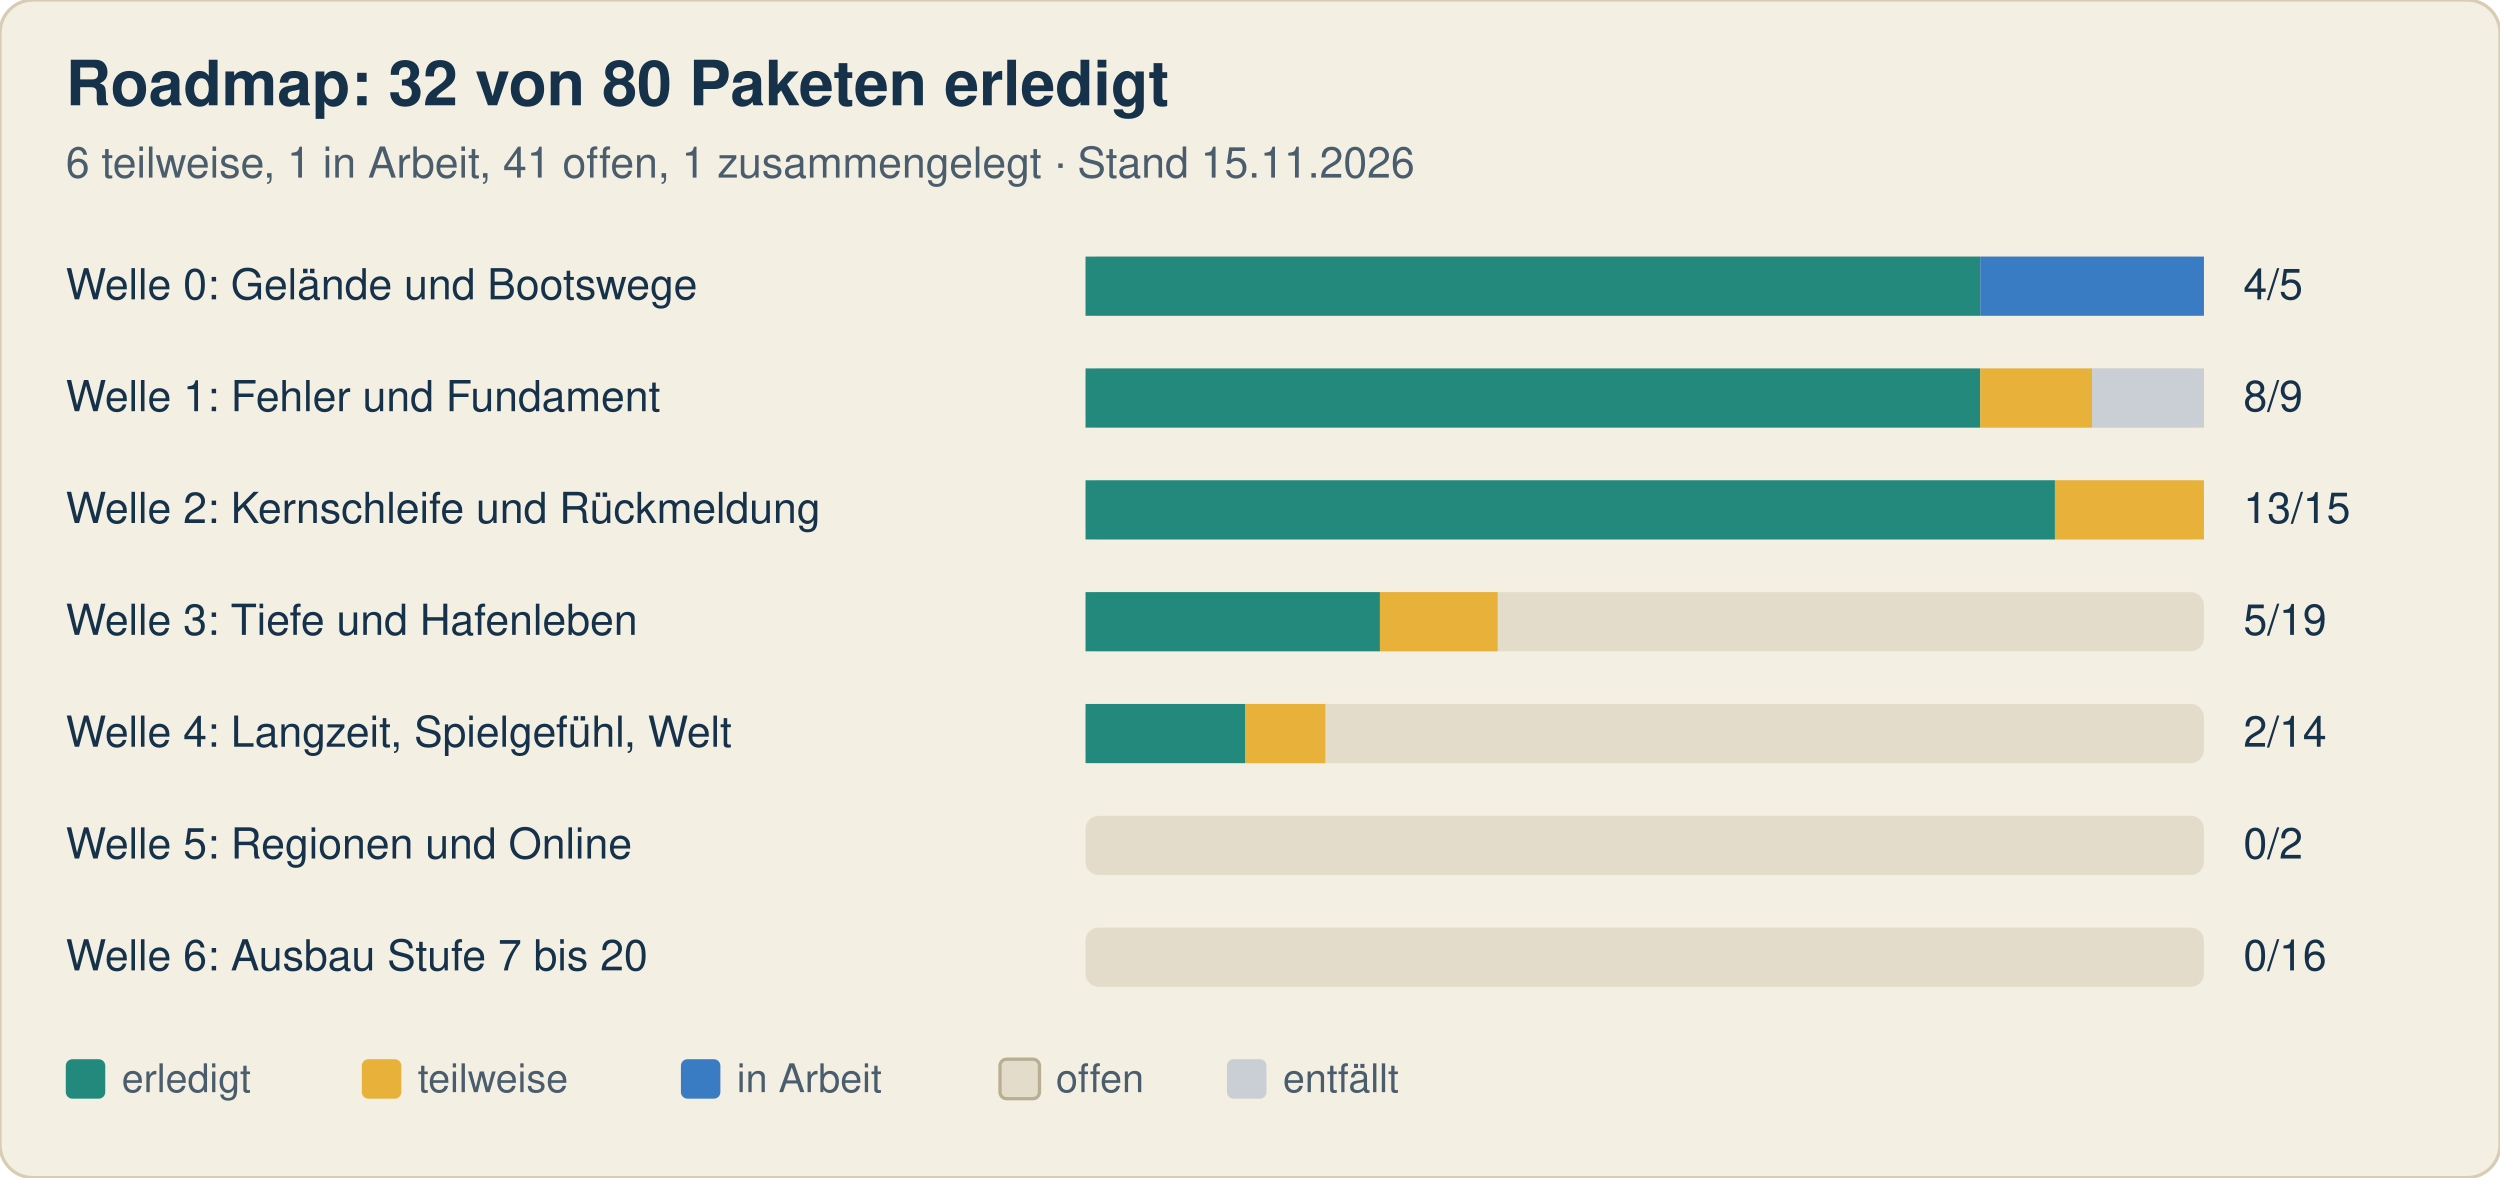
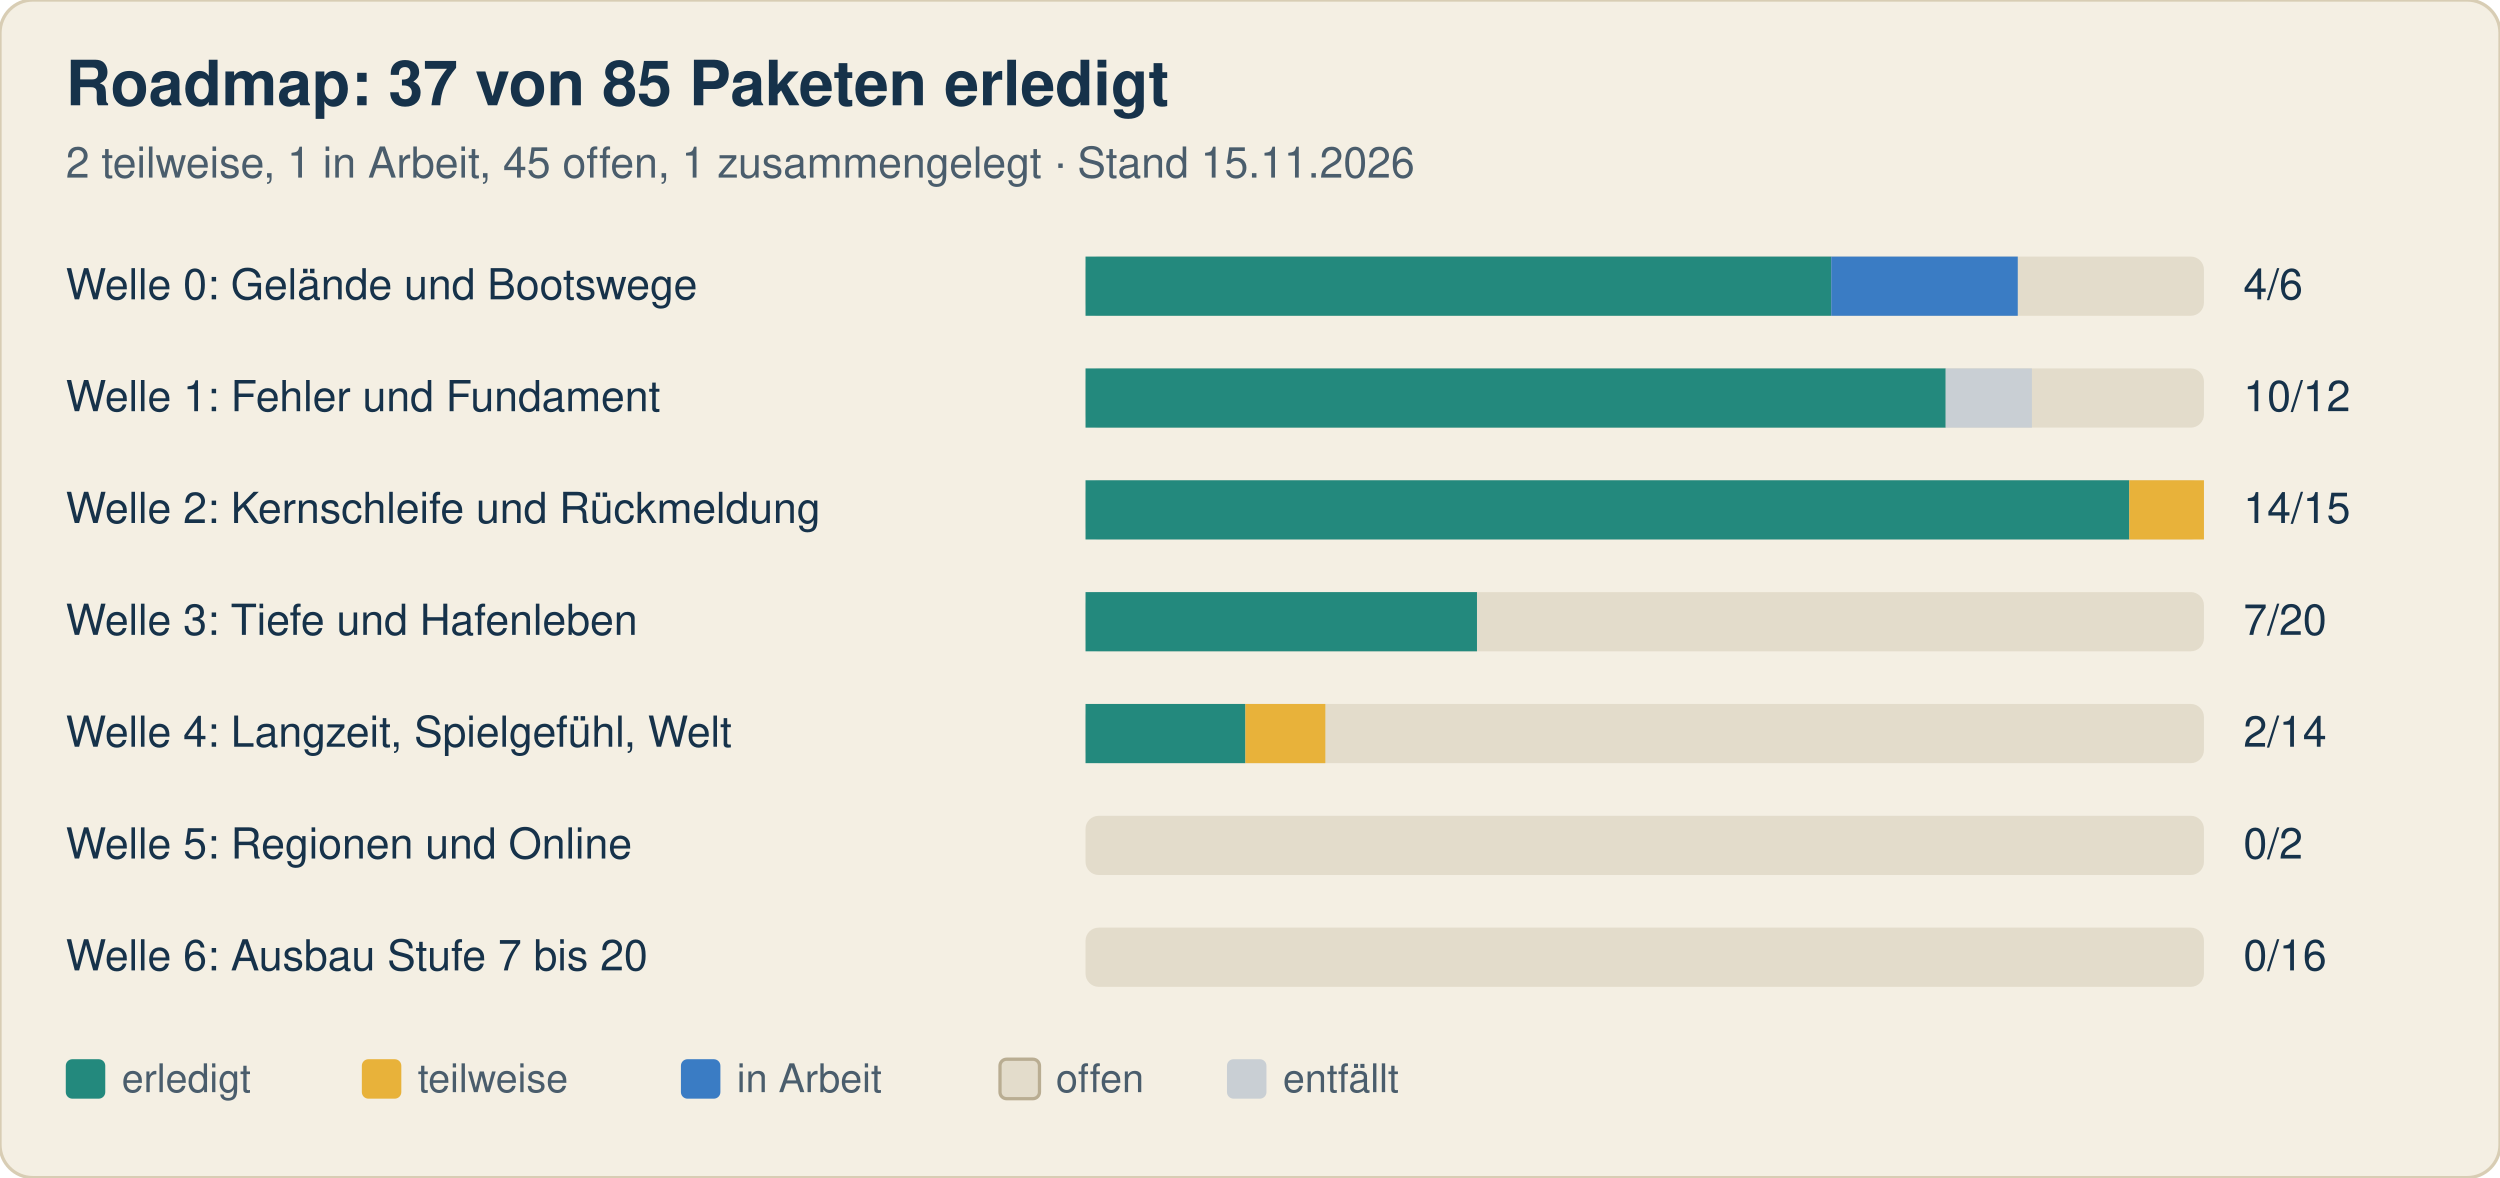
<svg xmlns="http://www.w3.org/2000/svg" width="760" height="358" viewBox="0 0 760 358" font-family="-apple-system, Segoe UI, Helvetica, Arial, sans-serif">
  <rect width="760" height="358" rx="10" fill="#f4efe3" stroke="#d8cdb4" />
-   <text x="20" y="32" font-size="19" font-weight="700" fill="#16324a">Roadmap: 32 von 80 Paketen erledigt</text>
-   <text x="20" y="54" font-size="13" fill="#4a5d6c">6 teilweise, 1 in Arbeit, 41 offen, 1 zusammengelegt · Stand 15.11.2026</text>
+   <text x="20" y="32" font-size="19" font-weight="700" fill="#16324a">Roadmap: 37 von 85 Paketen erledigt</text>
+   <text x="20" y="54" font-size="13" fill="#4a5d6c">2 teilweise, 1 in Arbeit, 45 offen, 1 zusammengelegt · Stand 15.11.2026</text>
  <text x="20" y="91" font-size="13" fill="#16324a">Welle 0: Gelände und Bootswege</text>
  <rect x="330" y="78" width="340" height="18" rx="4" fill="#e3dccb" />
-   <rect x="330.0" y="78" width="272.0" height="18" fill="#23897d" />
-   <rect x="602.0" y="78" width="68.0" height="18" fill="#3a7cc4" />
-   <text x="682" y="91" font-size="13" fill="#16324a">4/5</text>
+   <rect x="330.0" y="78" width="226.7" height="18" fill="#23897d" />
+   <rect x="556.7" y="78" width="56.7" height="18" fill="#3a7cc4" />
+   <text x="682" y="91" font-size="13" fill="#16324a">4/6</text>
  <text x="20" y="125" font-size="13" fill="#16324a">Welle 1: Fehler und Fundament</text>
  <rect x="330" y="112" width="340" height="18" rx="4" fill="#e3dccb" />
-   <rect x="330.0" y="112" width="272.0" height="18" fill="#23897d" />
-   <rect x="602.0" y="112" width="34.0" height="18" fill="#e8b23a" />
-   <rect x="636.0" y="112" width="34.0" height="18" fill="#c9cfd4" />
-   <text x="682" y="125" font-size="13" fill="#16324a">8/9</text>
+   <rect x="330.0" y="112" width="261.5" height="18" fill="#23897d" />
+   <rect x="591.5" y="112" width="26.2" height="18" fill="#c9cfd4" />
+   <text x="682" y="125" font-size="13" fill="#16324a">10/12</text>
  <text x="20" y="159" font-size="13" fill="#16324a">Welle 2: Kernschleife und Rückmeldung</text>
  <rect x="330" y="146" width="340" height="18" rx="4" fill="#e3dccb" />
-   <rect x="330.0" y="146" width="294.7" height="18" fill="#23897d" />
-   <rect x="624.7" y="146" width="45.3" height="18" fill="#e8b23a" />
-   <text x="682" y="159" font-size="13" fill="#16324a">13/15</text>
+   <rect x="330.0" y="146" width="317.3" height="18" fill="#23897d" />
+   <rect x="647.3" y="146" width="22.7" height="18" fill="#e8b23a" />
+   <text x="682" y="159" font-size="13" fill="#16324a">14/15</text>
  <text x="20" y="193" font-size="13" fill="#16324a">Welle 3: Tiefe und Hafenleben</text>
  <rect x="330" y="180" width="340" height="18" rx="4" fill="#e3dccb" />
-   <rect x="330.0" y="180" width="89.5" height="18" fill="#23897d" />
-   <rect x="419.5" y="180" width="35.8" height="18" fill="#e8b23a" />
-   <text x="682" y="193" font-size="13" fill="#16324a">5/19</text>
+   <rect x="330.0" y="180" width="119.0" height="18" fill="#23897d" />
+   <text x="682" y="193" font-size="13" fill="#16324a">7/20</text>
  <text x="20" y="227" font-size="13" fill="#16324a">Welle 4: Langzeit, Spielgefühl, Welt</text>
  <rect x="330" y="214" width="340" height="18" rx="4" fill="#e3dccb" />
  <rect x="330.0" y="214" width="48.6" height="18" fill="#23897d" />
  <rect x="378.6" y="214" width="24.3" height="18" fill="#e8b23a" />
  <text x="682" y="227" font-size="13" fill="#16324a">2/14</text>
  <text x="20" y="261" font-size="13" fill="#16324a">Welle 5: Regionen und Online</text>
  <rect x="330" y="248" width="340" height="18" rx="4" fill="#e3dccb" />
  <text x="682" y="261" font-size="13" fill="#16324a">0/2</text>
  <text x="20" y="295" font-size="13" fill="#16324a">Welle 6: Ausbau Stufe 7 bis 20</text>
  <rect x="330" y="282" width="340" height="18" rx="4" fill="#e3dccb" />
  <text x="682" y="295" font-size="13" fill="#16324a">0/16</text>
  <rect x="20" y="322" width="12" height="12" rx="2" fill="#23897d" />
  <text x="37" y="332" font-size="12" fill="#4a5d6c">erledigt</text>
  <rect x="110" y="322" width="12" height="12" rx="2" fill="#e8b23a" />
  <text x="127" y="332" font-size="12" fill="#4a5d6c">teilweise</text>
  <rect x="207" y="322" width="12" height="12" rx="2" fill="#3a7cc4" />
  <text x="224" y="332" font-size="12" fill="#4a5d6c">in Arbeit</text>
  <rect x="304" y="322" width="12" height="12" rx="2" fill="#e3dccb" stroke="#b9ad92" />
  <text x="321" y="332" font-size="12" fill="#4a5d6c">offen</text>
  <rect x="373" y="322" width="12" height="12" rx="2" fill="#c9cfd4" />
  <text x="390" y="332" font-size="12" fill="#4a5d6c">entfällt</text>
</svg>
